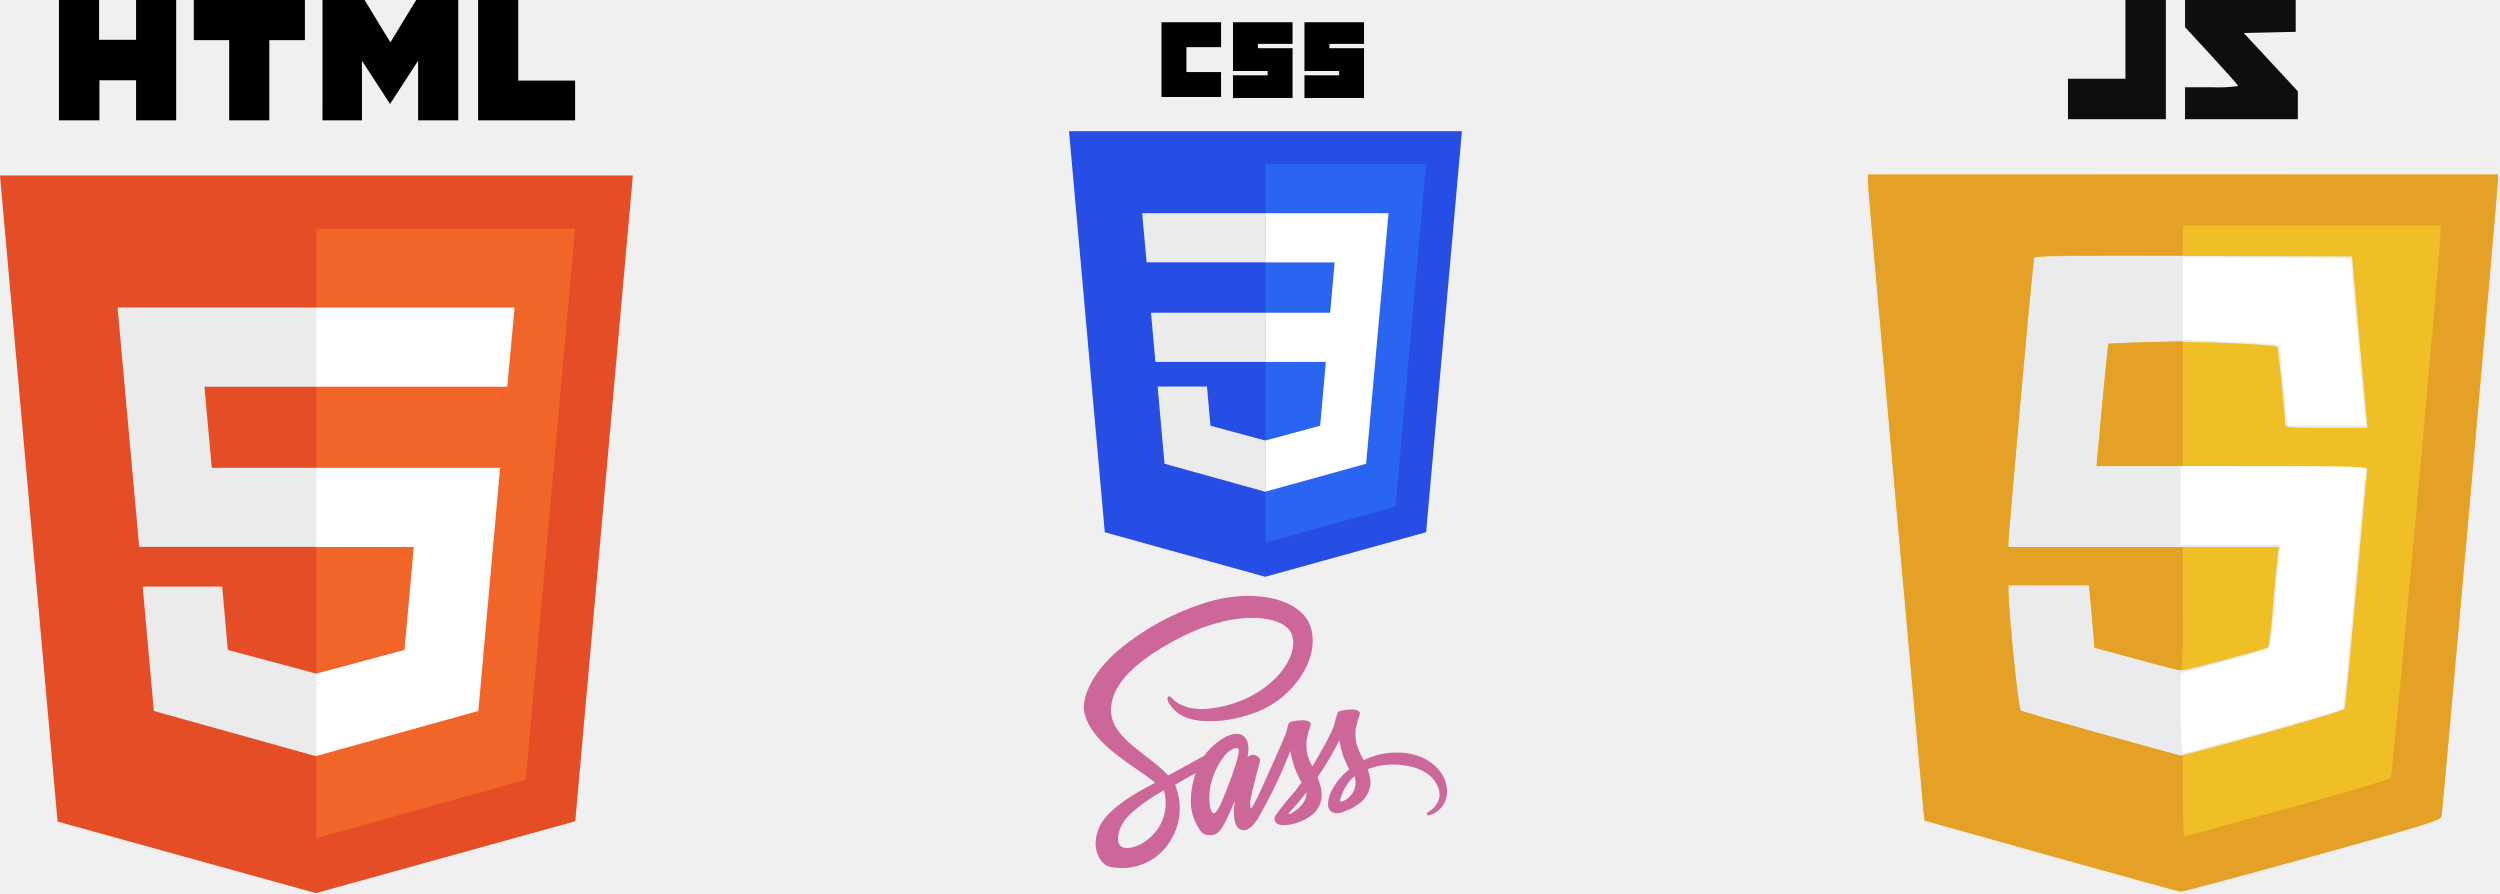
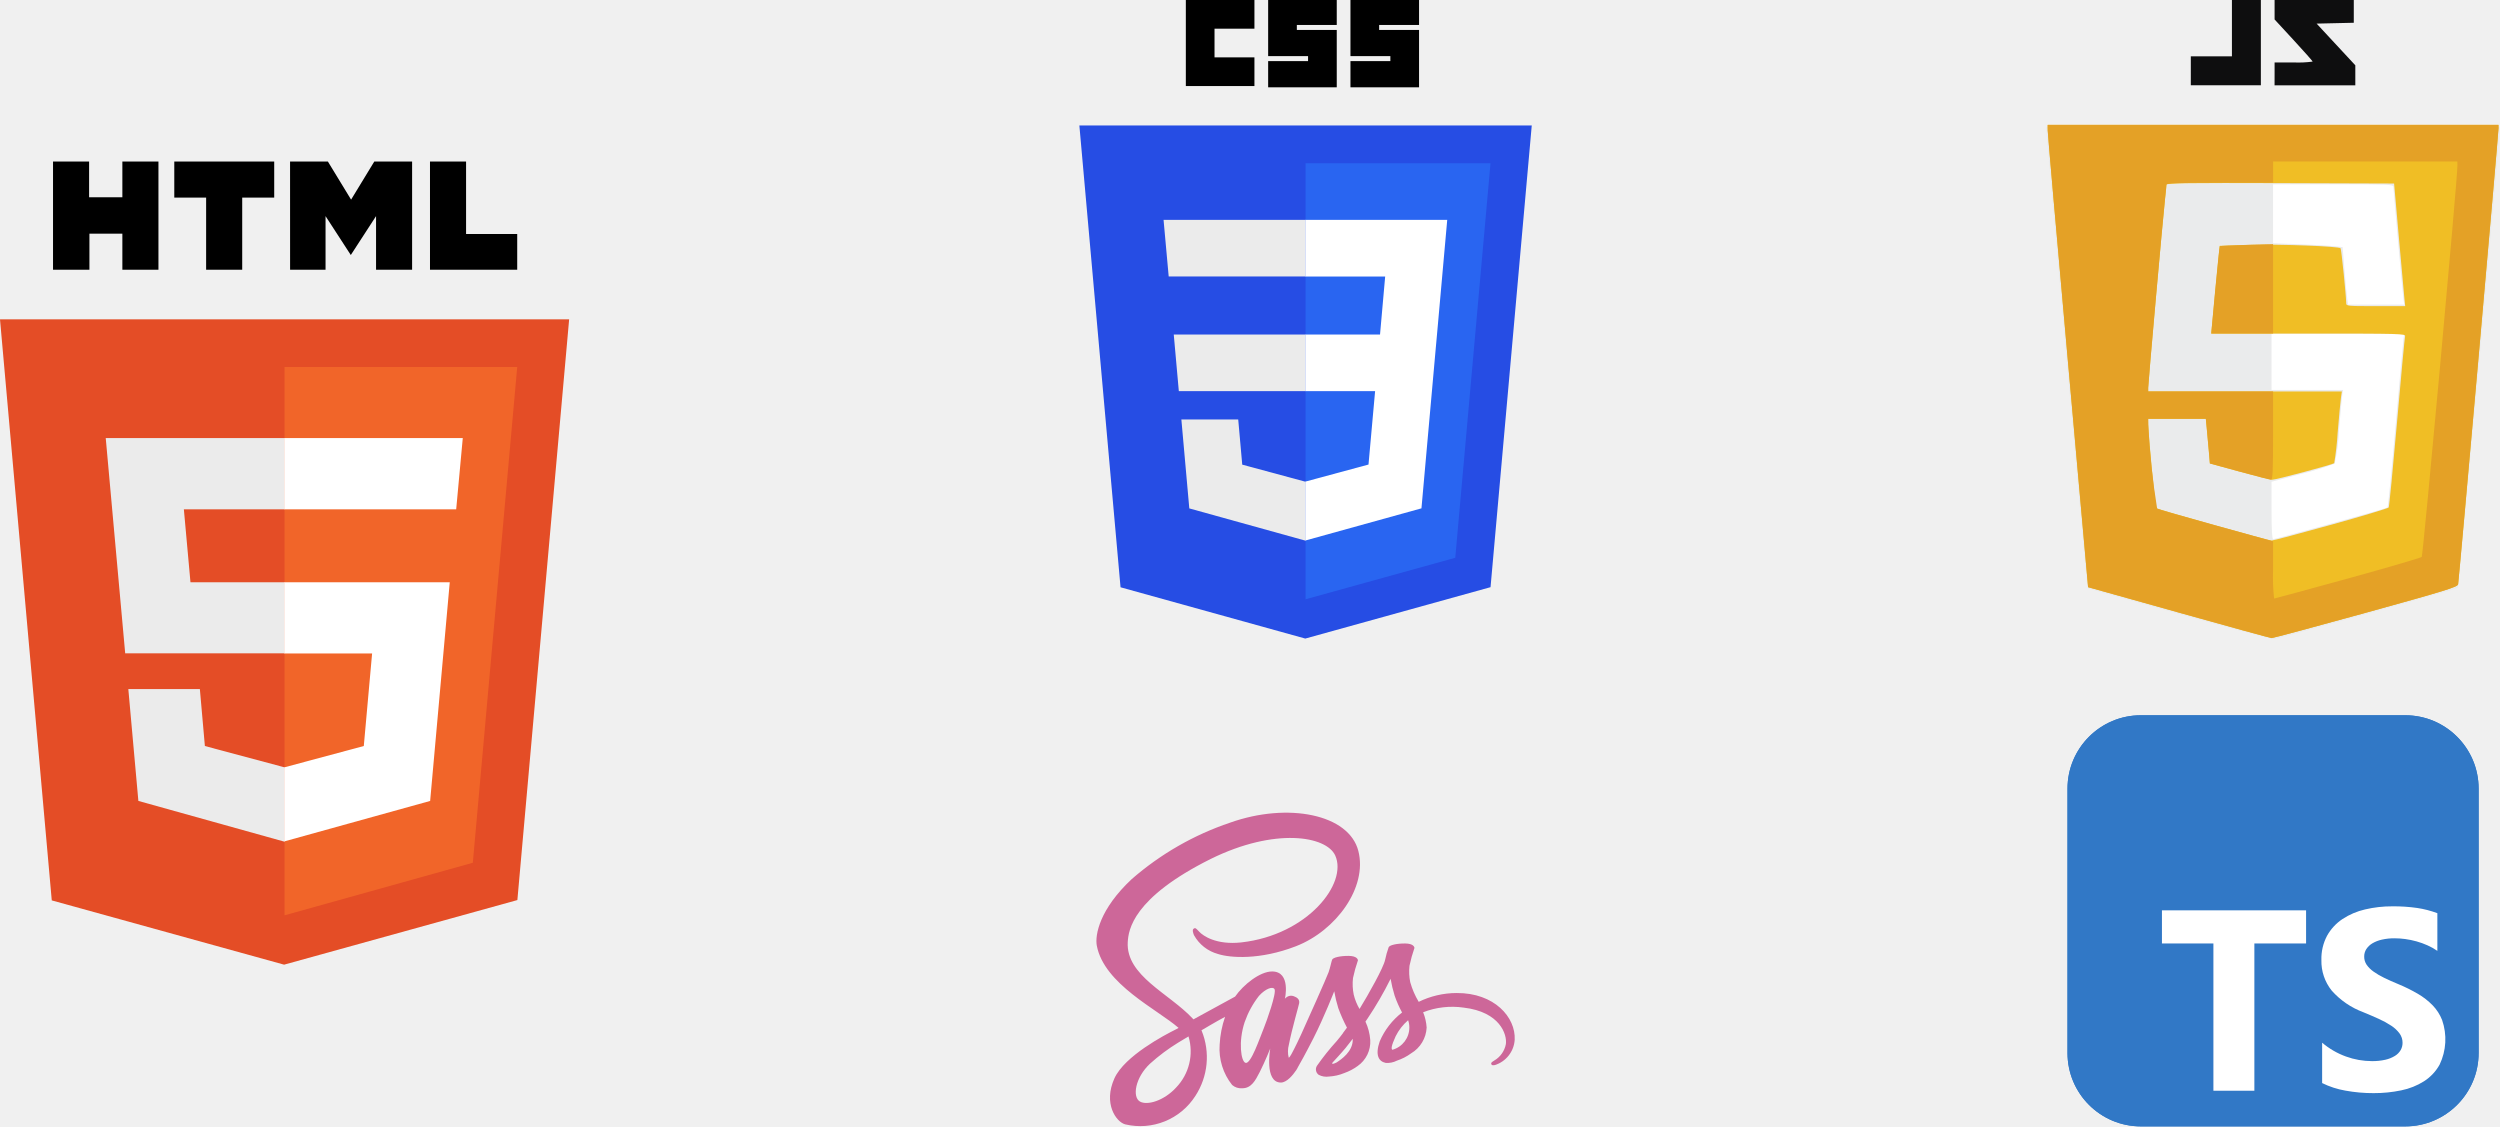
- <svg xmlns="http://www.w3.org/2000/svg" width="392.91" height="140.364" viewBox="0 0 392.91 140.364">
-   <g id="Groupe_27" data-name="Groupe 27" transform="translate(0 0)">
-     <g id="Javascript-logo" transform="translate(293.233 0)">
-       <path id="path118" d="M1.334,109.332l.016,1.254c.009.69,2.007,23.532,4.442,50.76l4.426,49.506,19.893,5.57c10.941,3.063,20.119,5.585,20.395,5.6s9.575-2.477,20.664-5.548c17.78-4.923,20.18-5.664,20.307-6.274.177-.849,8.884-99.07,8.875-100.121l-.006-.753H1.334Z" transform="translate(-0.999 -81.904)" fill="#fff" />
-       <path id="path88" d="M29.269,216.756,9.2,211.147l-.262-1.484C8.7,208.343,0,111.136,0,109.851c0-.465,5.082-.518,49.84-.518,47.245,0,49.84.03,49.836.585-.016,2.4-9.024,100.891-9.246,101.087-.28.248-39.126,11.07-40.424,11.262-.368.054-9.7-2.426-20.739-5.511ZM62.5,196.934c6.746-1.86,12.362-3.479,12.481-3.6s.908-8.116,1.754-17.774,1.623-18.2,1.728-18.983l.19-1.422H49.506v12.376H65.24l-.156.753c-.086.414-.421,3.971-.743,7.9-.342,4.168-.748,7.313-.972,7.537a57.387,57.387,0,0,1-7.124,2.181l-6.738,1.8v6.3c0,4.3.115,6.3.362,6.3.2,0,5.882-1.522,12.627-3.383Zm15.961-49.551c-.221-1.639-2.191-23.623-2.191-24.452,0-.5-1.158-.552-13.213-.552H49.84v12.942l5.937.229c3.266.126,6.7.317,7.637.426l1.7.2.413,5.062c.227,2.784.5,5.626.6,6.316l.188,1.254H78.648Z" transform="translate(0 -81.905)" fill="#eaebec" />
-       <path id="path80" d="M30.11,216.423l-19.893-5.57L5.791,161.348c-2.434-27.228-4.433-50.07-4.442-50.76l-.016-1.254h99.012l.006.753c.009,1.051-8.7,99.272-8.875,100.121-.127.609-2.527,1.351-20.307,6.274-11.089,3.071-20.388,5.567-20.664,5.548s-9.454-2.542-20.395-5.6Zm33.4-19.253c6.877-1.912,12.6-3.634,12.72-3.827s.941-8.6,1.826-18.682,1.681-18.595,1.77-18.917c.152-.553-1.018-.585-21.2-.585H37.259l.91-9.617c.5-5.289.922-9.631.936-9.647s3.15-.117,6.968-.222c6.26-.173,19.168.326,19.6.758.161.161,1.223,10.574,1.223,12,0,.7.095.711,6.482.711h6.482l-.153-1.422c-.084-.782-.633-6.84-1.22-13.464l-1.067-12.042-25-.086c-19.886-.068-25,0-25,.334,0,.231-.147,1.7-.324,3.263-.427,3.784-3.687,40.346-3.687,41.356v.791H65.95l-.19,1.254c-.1.69-.435,4.19-.735,7.777a62.347,62.347,0,0,1-.76,6.729c-.312.3-12.825,3.642-13.6,3.634-.362,0-3.594-.81-7.181-1.792l-6.523-1.785-.239-2.808c-.132-1.544-.332-3.748-.445-4.9l-.206-2.091H23.41l.014,1.254c.026,2.346,1.547,18.147,1.768,18.368.255.255,24.564,7.088,25.312,7.115.276.01,6.128-1.546,13-3.458Z" transform="translate(-0.999 -81.905)" fill="#f0be25" />
-       <path id="path78" d="M30.11,216.423l-19.893-5.57L5.791,161.348c-2.434-27.228-4.433-50.07-4.442-50.76l-.016-1.254h99.012l.006.753c.009,1.051-8.7,99.272-8.875,100.121-.127.609-2.527,1.351-20.307,6.274-11.089,3.071-20.388,5.567-20.664,5.548s-9.454-2.542-20.395-5.6Zm37.1-7.451c8.751-2.415,16.075-4.56,16.276-4.767.313-.322,7.87-83.153,7.84-85.924l-.01-.92H50.839v4.683H39.132c-9.141,0-11.708.092-11.71.418,0,.23-.147,1.7-.324,3.261-.427,3.784-3.687,40.346-3.687,41.356v.791H50.839v9.7c0,7.541-.093,9.7-.418,9.694-.23,0-3.353-.81-6.941-1.792l-6.523-1.785-.239-2.808c-.132-1.544-.332-3.748-.445-4.9l-.206-2.091H23.41l.014,1.254c.04,3.588,1.592,18.233,1.956,18.458.221.137,6.04,1.809,12.93,3.715l12.528,3.467v6.288a43.609,43.609,0,0,0,.229,6.288c.126,0,7.389-1.976,16.14-4.39ZM38.133,145.632c.481-5.24.94-9.586,1.02-9.659s2.742-.2,5.916-.291l5.77-.16v19.637H37.259Z" transform="translate(-0.999 -81.905)" fill="#e4a126" />
-       <path id="path76" d="M126.667,15.554V12.376H135.7V0h6.355V18.732H126.667Zm18.4.669V13.714h4.181a23.437,23.437,0,0,0,4.181-.189c0-.1-1.882-2.228-4.181-4.72l-4.181-4.532V0h17.394V5l-4.083.094-4.083.094,4.25,4.577,4.25,4.577v4.393H145.064Z" transform="translate(-94.89)" fill="#0e0e0f" />
+ <svg xmlns="http://www.w3.org/2000/svg" width="340.521" height="153.424" viewBox="0 0 340.521 153.424">
+   <g id="Groupe_1113" data-name="Groupe 1113" transform="translate(0 -51)">
+     <g id="Javascript-logo" transform="translate(278.135 52)">
+       <path id="path118" d="M1.334,109.332l.01.778c.005.428,1.245,14.6,2.755,31.483L6.844,172.3l12.338,3.454c6.786,1.9,12.478,3.464,12.65,3.476s5.939-1.536,12.817-3.441c11.027-3.053,12.516-3.513,12.6-3.891.11-.527,5.51-61.447,5.5-62.1l0-.467H1.334Z" transform="translate(-0.563 -93.32)" fill="#fff" />
+       <path id="path88" d="M18.153,175.961,5.705,172.482l-.163-.921C5.4,170.743,0,110.451,0,109.655c0-.288,3.152-.321,30.913-.321,29.3,0,30.913.019,30.91.363-.01,1.487-5.6,62.576-5.735,62.7-.174.154-24.267,6.866-25.072,6.985-.228.034-6.017-1.5-12.863-3.418Zm20.608-12.294c4.184-1.154,7.668-2.158,7.741-2.23s.563-5.034,1.088-11.024,1.007-11.289,1.071-11.774l.118-.882H30.705v7.676h9.759l-.1.467c-.053.257-.261,2.463-.461,4.9a26.232,26.232,0,0,1-.6,4.675,35.6,35.6,0,0,1-4.418,1.353l-4.179,1.114v3.91c0,2.669.071,3.91.225,3.91.124,0,3.648-.944,7.832-2.1Zm9.9-30.734c-.137-1.017-1.359-14.652-1.359-15.166,0-.312-.718-.342-8.195-.342H30.913v8.027l3.683.142c2.025.078,4.157.2,4.737.264l1.054.122.256,3.139c.141,1.727.308,3.49.373,3.917l.117.778H48.78Z" transform="translate(0.563 -93.321)" fill="#eaebec" />
+       <path id="path80" d="M19.182,175.754,6.843,172.3,4.1,141.594c-1.51-16.888-2.75-31.055-2.755-31.483l-.01-.778h61.41l0,.467c.006.652-5.395,61.572-5.5,62.1-.079.378-1.568.838-12.6,3.891-6.878,1.9-12.646,3.453-12.817,3.441s-5.863-1.576-12.649-3.476ZM39.9,163.813c4.265-1.186,7.815-2.254,7.889-2.374s.584-5.334,1.132-11.587,1.043-11.533,1.1-11.733c.094-.343-.631-.363-13.15-.363H23.616l.564-5.965c.31-3.281.572-5.973.581-5.984s1.954-.072,4.322-.138c3.882-.107,11.889.2,12.156.47.1.1.758,6.559.758,7.44,0,.435.059.441,4.02.441h4.02l-.095-.882c-.052-.485-.393-4.243-.757-8.351l-.662-7.469-15.5-.053c-12.334-.042-15.5,0-15.506.207,0,.143-.091,1.054-.2,2.024-.265,2.347-2.287,25.024-2.287,25.651v.491H41.411l-.118.778c-.065.428-.27,2.6-.456,4.824a38.668,38.668,0,0,1-.471,4.173c-.193.186-7.954,2.259-8.438,2.254-.225,0-2.229-.5-4.454-1.111l-4.046-1.107-.148-1.741c-.082-.958-.206-2.325-.276-3.038l-.127-1.3H15.026l.009.778c.016,1.455.96,11.255,1.1,11.392.158.158,15.235,4.4,15.7,4.413.171.006,3.8-.959,8.066-2.145Z" transform="translate(-0.563 -93.321)" fill="#f0be25" />
+       <path id="path78" d="M19.182,175.754,6.843,172.3,4.1,141.594c-1.51-16.888-2.75-31.055-2.755-31.483l-.01-.778h61.41l0,.467c.006.652-5.395,61.572-5.5,62.1-.079.378-1.568.838-12.6,3.891-6.878,1.9-12.646,3.453-12.817,3.441s-5.863-1.576-12.649-3.476Zm23.009-4.622c5.428-1.5,9.97-2.828,10.095-2.956.194-.2,4.881-51.575,4.863-53.293l-.006-.571h-25.1v2.9H24.777c-5.67,0-7.262.057-7.263.259,0,.143-.091,1.053-.2,2.023-.265,2.347-2.287,25.024-2.287,25.651v.491H32.039v6.017c0,4.677-.058,6.016-.259,6.013-.143,0-2.08-.5-4.3-1.111l-4.046-1.107-.148-1.741c-.082-.958-.206-2.325-.276-3.038l-.127-1.3H15.026l.009.778A103.485,103.485,0,0,0,16.248,161.6c.137.085,3.746,1.122,8.02,2.3l7.77,2.15v3.9a27.049,27.049,0,0,0,.142,3.9c.078,0,4.583-1.225,10.01-2.723ZM24.158,131.847c.3-3.25.583-5.946.633-5.991s1.7-.126,3.669-.181l3.579-.1v12.179H23.616Z" transform="translate(-0.563 -93.321)" fill="#e4a126" />
+       <path id="path76" d="M126.667,9.647V7.676h5.6V0h3.942V11.618h-9.543Zm11.411.415V8.506h2.593a14.536,14.536,0,0,0,2.593-.117c0-.064-1.167-1.382-2.593-2.928l-2.593-2.811V0h10.788V3.1l-2.532.058-2.532.058,2.636,2.839,2.636,2.839v2.725h-11Z" transform="translate(-106.395 -1)" fill="#0e0e0f" />
+       <g id="Typescript_logo_2020" transform="translate(3.475 96.424)">
+         <rect id="Rectangle_386" data-name="Rectangle 386" width="56" height="56" rx="10" fill="#3178c6" />
+         <rect id="Rectangle_387" data-name="Rectangle 387" width="56" height="56" rx="10" fill="#3178c6" />
+         <path id="Tracé_1414" data-name="Tracé 1414" d="M139.819,256.582v5.49a11.636,11.636,0,0,0,3.167,1.029,20.861,20.861,0,0,0,3.853.343,18.007,18.007,0,0,0,3.75-.378,9.192,9.192,0,0,0,3.115-1.244,6.338,6.338,0,0,0,2.12-2.265,7.978,7.978,0,0,0,.335-6.074,6.115,6.115,0,0,0-1.287-2,9.426,9.426,0,0,0-2.017-1.57A21.6,21.6,0,0,0,150.2,248.6q-1.081-.446-1.94-.866a9.851,9.851,0,0,1-1.459-.858,3.741,3.741,0,0,1-.927-.927,1.95,1.95,0,0,1-.326-1.107,1.85,1.85,0,0,1,.292-1.021,2.52,2.52,0,0,1,.824-.781,4.406,4.406,0,0,1,1.3-.506,7.569,7.569,0,0,1,1.717-.18,10.891,10.891,0,0,1,1.45.1,11.48,11.48,0,0,1,1.536.317,10.7,10.7,0,0,1,1.5.54,8.278,8.278,0,0,1,1.347.755v-5.13a13.406,13.406,0,0,0-2.738-.712A22.309,22.309,0,0,0,149.38,238a15.837,15.837,0,0,0-3.708.42,9.432,9.432,0,0,0-3.081,1.312,6.559,6.559,0,0,0-2.1,2.273,6.665,6.665,0,0,0-.772,3.3,6.4,6.4,0,0,0,1.416,4.187,10.775,10.775,0,0,0,4.3,2.934q1.133.463,2.111.909a11.75,11.75,0,0,1,1.691.927,4.434,4.434,0,0,1,1.124,1.047,2.132,2.132,0,0,1,.412,1.287,1.969,1.969,0,0,1-.258.987,2.283,2.283,0,0,1-.781.789,4.281,4.281,0,0,1-1.3.523,7.841,7.841,0,0,1-1.828.189,10.43,10.43,0,0,1-3.536-.626,10.551,10.551,0,0,1-3.244-1.879Zm-9.23-13.528h7.043v-4.506H118v4.506h7.009v20.062h5.58Z" transform="translate(-105.135 -211.974)" fill="#fff" fill-rule="evenodd" />
+       </g>
    </g>
-     <g id="Groupe_36" data-name="Groupe 36">
-       <path id="Sass_Logo" d="M49.138,24.589a11.821,11.821,0,0,0-5.173,1.2,10.9,10.9,0,0,1-1.158-2.68,7.2,7.2,0,0,1-.1-2.253,20.007,20.007,0,0,1,.678-2.43c-.01-.1-.125-.594-1.272-.6s-2.138.219-2.253.521a12.585,12.585,0,0,0-.48,1.7c-.2,1.043-2.294,4.766-3.494,6.716a7.244,7.244,0,0,1-.793-1.961,7.2,7.2,0,0,1-.1-2.253,20.007,20.007,0,0,1,.678-2.43c-.01-.1-.125-.594-1.272-.6s-2.138.219-2.253.521-.24,1.012-.48,1.7-3.024,6.9-3.754,8.51c-.375.824-.7,1.481-.928,1.929h0a.476.476,0,0,1-.042.083c-.2.386-.313.594-.313.594v.01c-.156.282-.323.542-.407.542a3.489,3.489,0,0,1,.021-1.773c.417-2.159,1.408-5.517,1.4-5.632,0-.063.188-.647-.647-.949a1.035,1.035,0,0,0-1.178.2c-.073,0-.125.177-.125.177s.907-3.775-1.731-3.775c-1.648,0-3.921,1.8-5.048,3.431-.709.386-2.221,1.21-3.838,2.1-.615.344-1.251.688-1.846,1.012-.042-.042-.083-.094-.125-.136C9.9,24.641,4,22.232,4.252,17.653c.094-1.669.667-6.049,11.336-11.368,8.781-4.328,15.769-3.129,16.978-.469,1.731,3.8-3.744,10.846-12.817,11.868-3.462.386-5.277-.949-5.736-1.45-.48-.521-.553-.553-.73-.448-.292.156-.1.626,0,.9a5.355,5.355,0,0,0,3.275,2.576c1.669.542,5.725.845,10.637-1.053,5.5-2.127,9.793-8.041,8.531-12.994-1.262-5.027-9.605-6.685-17.5-3.88A39.766,39.766,0,0,0,4.784,9.05C.435,13.117-.253,16.652.029,18.133c1.012,5.256,8.26,8.677,11.159,11.211-.146.083-.282.156-.4.219-1.45.72-6.977,3.608-8.354,6.664-1.564,3.462.25,5.944,1.45,6.278a8.919,8.919,0,0,0,9.605-3.89,9.635,9.635,0,0,0,.855-8.875.218.218,0,0,0-.042-.063c.375-.219.761-.448,1.137-.667.74-.438,1.47-.845,2.1-1.178a13.745,13.745,0,0,0-.74,3.8,7.925,7.925,0,0,0,1.7,5.506,1.878,1.878,0,0,0,1.377.448c1.231,0,1.783-1.022,2.4-2.232.751-1.481,1.429-3.2,1.429-3.2s-.845,4.651,1.45,4.651c.834,0,1.679-1.085,2.054-1.637v.01s.021-.031.063-.1l.136-.219V34.83c.334-.584,1.085-1.908,2.2-4.109,1.439-2.837,2.826-6.382,2.826-6.382a18.125,18.125,0,0,0,.553,2.3,21.7,21.7,0,0,0,1.189,2.67c-.334.469-.542.73-.542.73l.01.01c-.271.355-.563.74-.886,1.116a33.243,33.243,0,0,0-2.68,3.358.912.912,0,0,0,.25,1.231,2.275,2.275,0,0,0,1.4.229,6.417,6.417,0,0,0,2.1-.48,7.035,7.035,0,0,0,1.8-.949A4.037,4.037,0,0,0,37.354,31a7.18,7.18,0,0,0-.657-2.513c.1-.146.2-.292.3-.438a47.774,47.774,0,0,0,3.129-5.4,18.124,18.124,0,0,0,.553,2.3,15.439,15.439,0,0,0,1.012,2.294,9.913,9.913,0,0,0-3.045,3.932c-.657,1.9-.146,2.753.824,2.951a2.907,2.907,0,0,0,1.523-.313,6.936,6.936,0,0,0,1.929-.991A4.336,4.336,0,0,0,45.05,29.3a6.664,6.664,0,0,0-.48-2.086,10.922,10.922,0,0,1,5.538-.636c4.964.584,5.944,3.681,5.757,4.985A3.3,3.3,0,0,1,54.29,33.8c-.344.219-.459.292-.428.448.042.229.209.219.5.177a3.877,3.877,0,0,0,2.7-3.452C57.221,27.9,54.3,24.557,49.138,24.589ZM10.843,37.5C9.2,39.293,6.9,39.971,5.911,39.4c-1.064-.615-.647-3.264,1.377-5.162a26.273,26.273,0,0,1,3.869-2.889c.24-.146.594-.355,1.022-.615.073-.042.115-.063.115-.063h0l.25-.156A7.123,7.123,0,0,1,10.843,37.5Zm11.993-8.155c-.574,1.4-1.773,4.975-2.5,4.776-.626-.167-1.012-2.878-.125-5.559a12.628,12.628,0,0,1,1.95-3.577c.9-1,1.888-1.335,2.127-.928C24.589,24.589,23.191,28.468,22.837,29.344Zm9.9,4.735c-.24.125-.469.209-.574.146-.073-.042.1-.209.1-.209s1.241-1.335,1.731-1.94c.282-.355.615-.772.97-1.241v.136C34.965,32.567,33.422,33.641,32.734,34.079Zm7.634-1.742c-.177-.125-.146-.542.448-1.846a6.949,6.949,0,0,1,1.7-2.19,2.952,2.952,0,0,1,.167.959A3.155,3.155,0,0,1,40.368,32.337Z" transform="translate(170.365 93.681)" fill="#cd6799" />
-       <g id="CSS3_logo" transform="translate(168.014 3.496)">
-         <g id="g3013" transform="translate(0)">
-           <path id="polygon2989" d="M136.38,100.62l-5.625,63.017-25.286,7.01-25.216-7L74.633,100.62Z" transform="translate(-74.633 -83.492)" fill="#264de4" />
-           <path id="polygon2991" d="M276.432,184.745l4.807-53.851H256V190.41Z" transform="translate(-225.126 -108.613)" fill="#2965f1" />
-           <path id="polygon2993" d="M150.31,268.217l.693,7.73h17.3v-7.73Z" transform="translate(-137.428 -222.56)" fill="#ebebeb" />
-           <path id="polygon2995" d="M161.515,176.3H142.132l.7,7.73h18.681Z" transform="translate(-130.642 -146.293)" fill="#ebebeb" />
-           <path id="polygon2997" d="M173.362,352.856v-8.043l-.034.009-8.609-2.325-.55-6.165h-7.76l1.083,12.137,15.834,4.4Z" transform="translate(-142.488 -279.081)" fill="#ebebeb" />
-           <path id="path2999" d="M160,0h9.362V3.915h-5.447V7.83h5.447v3.915H160Z" transform="translate(-145.468)" />
-           <path id="path3001" d="M226,0h9.362V3.4h-5.447v.681h5.447v7.83H226V8.341h5.447V7.66H226Z" transform="translate(-200.233)" />
-           <path id="path3003" d="M292,0h9.362V3.4h-5.447v.681h5.447v7.83H292V8.341h5.447V7.66H292Z" transform="translate(-254.998)" />
-           <path id="polygon3005" d="M265.362,199.681l-.9,10.025-8.621,2.327v8.042l15.847-4.392.116-1.306,1.817-20.351.189-2.076,1.4-15.646H255.843v7.73h10.892l-.7,7.916H255.843v7.73Z" transform="translate(-224.996 -146.294)" fill="#fff" />
+     <g id="Groupe_36" data-name="Groupe 36" transform="translate(147.02 51)">
+       <path id="Sass_Logo" d="M49.036,24.537a11.8,11.8,0,0,0-5.162,1.2,10.877,10.877,0,0,1-1.155-2.675,7.182,7.182,0,0,1-.1-2.248,19.966,19.966,0,0,1,.676-2.425c-.01-.1-.125-.593-1.27-.6s-2.133.219-2.248.52a12.557,12.557,0,0,0-.479,1.7c-.2,1.041-2.29,4.756-3.486,6.7a7.229,7.229,0,0,1-.791-1.957,7.182,7.182,0,0,1-.1-2.248,19.965,19.965,0,0,1,.676-2.425c-.01-.1-.125-.593-1.27-.6s-2.133.219-2.248.52-.239,1.009-.479,1.7-3.018,6.89-3.747,8.492c-.375.822-.7,1.478-.926,1.925h0a.474.474,0,0,1-.042.083c-.2.385-.312.593-.312.593v.01c-.156.281-.323.541-.406.541a3.482,3.482,0,0,1,.021-1.769c.416-2.154,1.4-5.505,1.395-5.62,0-.062.187-.645-.645-.947a1.033,1.033,0,0,0-1.176.2c-.073,0-.125.177-.125.177S26.535,21.6,23.9,21.6c-1.644,0-3.913,1.8-5.037,3.424-.708.385-2.217,1.207-3.83,2.092-.614.343-1.249.687-1.842,1.009-.042-.042-.083-.094-.125-.135-3.185-3.4-9.075-5.807-8.825-10.376.094-1.665.666-6.036,11.313-11.344C24.319,1.954,31.292,3.151,32.5,5.8c1.728,3.788-3.736,10.823-12.79,11.843-3.455.385-5.266-.947-5.724-1.447-.479-.52-.552-.552-.728-.448-.291.156-.1.624,0,.9a5.344,5.344,0,0,0,3.268,2.571c1.665.541,5.714.843,10.615-1.051,5.485-2.123,9.772-8.024,8.513-12.967C34.393.185,26.067-1.47,18.189,1.329a39.683,39.683,0,0,0-13.415,7.7C.434,13.089-.252,16.617.029,18.1c1.009,5.245,8.242,8.659,11.136,11.188-.146.083-.281.156-.4.219-1.447.718-6.962,3.6-8.336,6.65-1.561,3.455.25,5.932,1.447,6.265a8.9,8.9,0,0,0,9.585-3.882,9.614,9.614,0,0,0,.853-8.856.218.218,0,0,0-.042-.062c.375-.219.76-.448,1.134-.666.739-.437,1.467-.843,2.092-1.176a13.716,13.716,0,0,0-.739,3.788,7.908,7.908,0,0,0,1.7,5.495,1.874,1.874,0,0,0,1.374.448c1.228,0,1.78-1.02,2.394-2.227.749-1.478,1.426-3.195,1.426-3.195s-.843,4.642,1.447,4.642c.833,0,1.676-1.082,2.05-1.634v.01s.021-.031.062-.1l.135-.219v-.021c.333-.583,1.082-1.9,2.2-4.1,1.436-2.831,2.82-6.369,2.82-6.369a18.088,18.088,0,0,0,.552,2.3A21.659,21.659,0,0,0,34.1,29.252c-.333.468-.541.729-.541.729l.01.01c-.271.354-.562.739-.885,1.114a33.174,33.174,0,0,0-2.675,3.351.91.91,0,0,0,.25,1.228,2.271,2.271,0,0,0,1.395.229,6.4,6.4,0,0,0,2.092-.479,7.02,7.02,0,0,0,1.8-.947,4.029,4.029,0,0,0,1.728-3.549,7.165,7.165,0,0,0-.656-2.508c.1-.146.2-.291.3-.437A47.674,47.674,0,0,0,40.044,22.6a18.087,18.087,0,0,0,.552,2.3,15.407,15.407,0,0,0,1.009,2.29,9.892,9.892,0,0,0-3.039,3.923c-.656,1.894-.146,2.747.822,2.945a2.9,2.9,0,0,0,1.519-.312,6.921,6.921,0,0,0,1.925-.989,4.327,4.327,0,0,0,2.123-3.518,6.65,6.65,0,0,0-.479-2.081A10.9,10.9,0,0,1,50,26.525c4.954.583,5.932,3.674,5.745,4.975a3.292,3.292,0,0,1-1.571,2.227c-.343.219-.458.291-.427.448.042.229.208.219.5.177a3.869,3.869,0,0,0,2.7-3.445C57.1,27.847,54.187,24.506,49.036,24.537ZM10.821,37.421c-1.644,1.79-3.934,2.466-4.923,1.894-1.062-.614-.645-3.257,1.374-5.152a26.218,26.218,0,0,1,3.861-2.883c.239-.146.593-.354,1.02-.614.073-.042.114-.062.114-.062h0l.25-.156A7.108,7.108,0,0,1,10.821,37.421Zm11.968-8.138c-.572,1.395-1.769,4.964-2.5,4.766-.624-.167-1.009-2.872-.125-5.547a12.6,12.6,0,0,1,1.946-3.57c.9-1,1.884-1.332,2.123-.926C24.537,24.537,23.143,28.409,22.789,29.283Zm9.876,4.725c-.239.125-.468.208-.572.146-.073-.042.1-.208.1-.208s1.238-1.332,1.728-1.936c.281-.354.614-.77.968-1.238v.135C34.892,32.5,33.352,33.571,32.665,34.008Zm7.618-1.738c-.177-.125-.146-.541.448-1.842a6.934,6.934,0,0,1,1.7-2.185,2.946,2.946,0,0,1,.167.957A3.148,3.148,0,0,1,40.283,32.27Z" transform="translate(2.347 110.721)" fill="#cd6799" />
+       <g id="CSS3_logo">
+         <g id="g3013">
+           <path id="polygon2989" d="M136.251,100.62l-5.614,62.886-25.233,7-25.164-6.986-5.608-62.9Z" transform="translate(-74.633 -83.528)" fill="#264de4" />
+           <path id="polygon2991" d="M276.39,184.633l4.8-53.739H256v59.391Z" transform="translate(-225.191 -108.659)" fill="#2965f1" />
+           <path id="polygon2993" d="M150.31,268.217l.691,7.714h17.262v-7.714Z" transform="translate(-137.455 -222.655)" fill="#ebebeb" />
+           <path id="polygon2995" d="M161.475,176.3H142.132l.7,7.714h18.641Z" transform="translate(-130.666 -146.356)" fill="#ebebeb" />
+           <path id="polygon2997" d="M173.327,352.822V344.8l-.034.009-8.591-2.32-.549-6.152h-7.743l1.081,12.112,15.8,4.386Z" transform="translate(-142.518 -279.2)" fill="#ebebeb" />
+           <path id="path2999" d="M160,0h9.343V3.907h-5.436V7.814h5.436v3.907H160Z" transform="translate(-145.499)" />
+           <path id="path3001" d="M226,0h9.343V3.4h-5.436v.679h5.436v7.814H226V8.324h5.436V7.644H226Z" transform="translate(-200.287)" />
+           <path id="path3003" d="M292,0h9.343V3.4h-5.436v.679h5.436v7.814H292V8.324h5.436V7.644H292Z" transform="translate(-255.076)" />
+           <path id="polygon3005" d="M265.342,199.632l-.9,10-8.6,2.322v8.025l15.814-4.383.116-1.3,1.813-20.308.188-2.071,1.393-15.613H255.843v7.714h10.87l-.7,7.9H255.843v7.714Z" transform="translate(-225.061 -146.356)" fill="#fff" />
        </g>
      </g>
    </g>
-     <g id="HTML5_logo" transform="translate(0 0)">
-       <path id="Tracé_3" data-name="Tracé 3" d="M108.4,0h6.305V6.251h5.812V0h6.305V18.916h-6.305V12.611H114.76v6.305H108.4M135.157,6.305h-5.565V0h17.463V6.305h-5.593V18.916h-6.305M149.824,0h6.607l4.057,6.662L164.546,0h6.607V18.916h-6.305V9.54l-4.414,6.8-4.414-6.8v9.376h-6.2M174.278,0h6.305V12.666h8.937v6.251H174.278" transform="translate(-99.134)" />
-       <path id="Tracé_4" data-name="Tracé 4" d="M83.647,202.144,74.6,100.6h99.461l-9.047,101.49-40.766,11.295" transform="translate(-74.6 -73.021)" fill="#e44d26" />
-       <path id="Tracé_5" data-name="Tracé 5" d="M256,226.815V131h40.656L288.9,217.631" transform="translate(-206.27 -95.087)" fill="#f16529" />
-       <path id="Tracé_6" data-name="Tracé 6" d="M142,176.3h31.253v12.446h-17.6l1.151,12.748h16.449v12.419H145.4m.548,6.251h12.5l.877,9.952,13.927,3.728v12.995L147.7,239.71" transform="translate(-123.522 -127.968)" fill="#ebebeb" />
-       <path id="Tracé_7" data-name="Tracé 7" d="M287,176.3H255.8v12.446h30.047m-1.124,12.748H255.8v12.446h15.352L269.7,230.115l-13.9,3.728v12.94l25.5-7.073" transform="translate(-206.124 -127.968)" fill="#fff" />
+     <g id="HTML5_logo" transform="translate(0 73)">
+       <path id="Tracé_3" data-name="Tracé 3" d="M108.4,0h4.915V4.872h4.53V0h4.915V14.744h-4.915V9.829h-4.487v4.915H108.4m20.855-9.829h-4.338V0h13.611V4.915h-4.359v9.829h-4.915M140.687,0h5.15L149,5.192,152.161,0h5.15V14.744H152.4V7.436l-3.44,5.3-3.44-5.3v7.308h-4.829M159.746,0h4.915V9.872h6.966v4.872h-11.88" transform="translate(-101.178)" />
+       <path id="Tracé_4" data-name="Tracé 4" d="M81.651,179.746,74.6,100.6h77.522l-7.051,79.1-31.774,8.8" transform="translate(-74.6 -79.104)" fill="#e44d26" />
+       <path id="Tracé_5" data-name="Tracé 5" d="M256,205.68V131h31.688l-6.047,67.522" transform="translate(-217.239 -103.008)" fill="#f16529" />
+       <path id="Tracé_6" data-name="Tracé 6" d="M142,176.3h24.359V186H152.641l.9,9.936h12.821v9.68H144.65m.427,4.872h9.744l.684,7.756,10.855,2.906v10.128l-19.915-5.556" transform="translate(-127.598 -138.629)" fill="#ebebeb" />
+       <path id="Tracé_7" data-name="Tracé 7" d="M280.116,176.3H255.8V186h23.419m-.876,9.936H255.8v9.7h11.966l-1.132,12.607L255.8,221.151v10.086l19.872-5.513" transform="translate(-217.082 -138.629)" fill="#fff" />
    </g>
  </g>
</svg>
